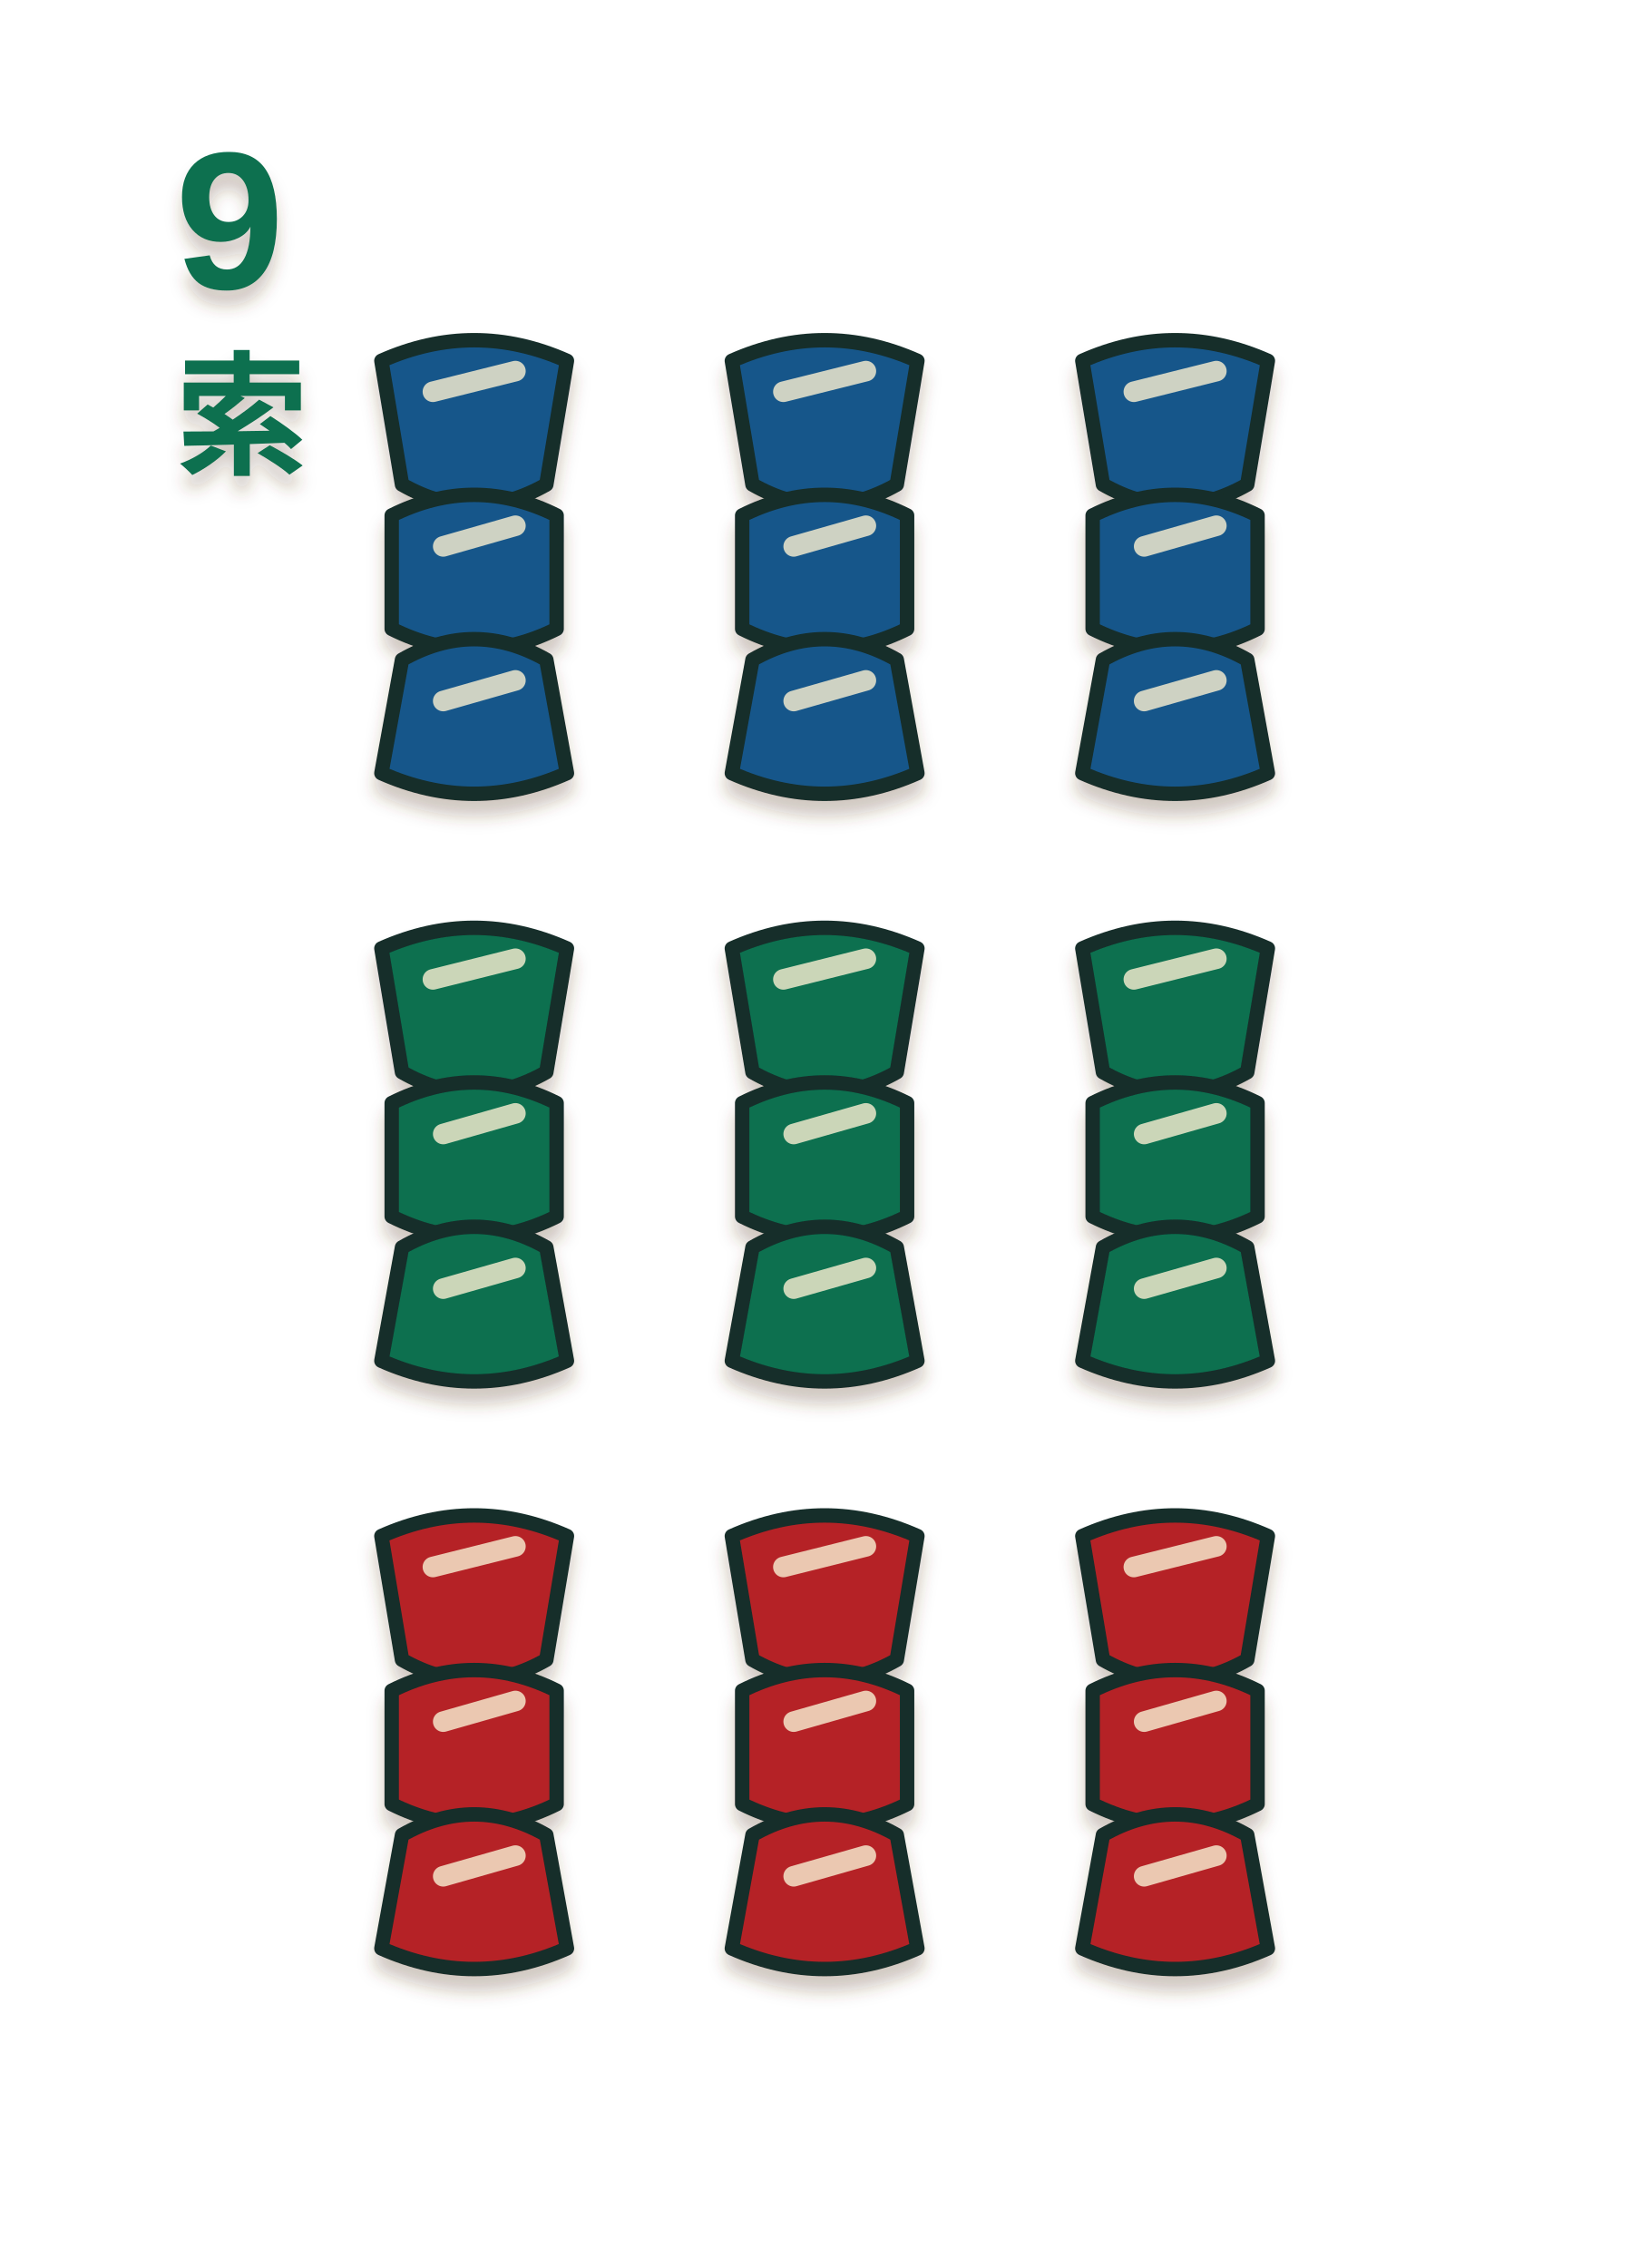
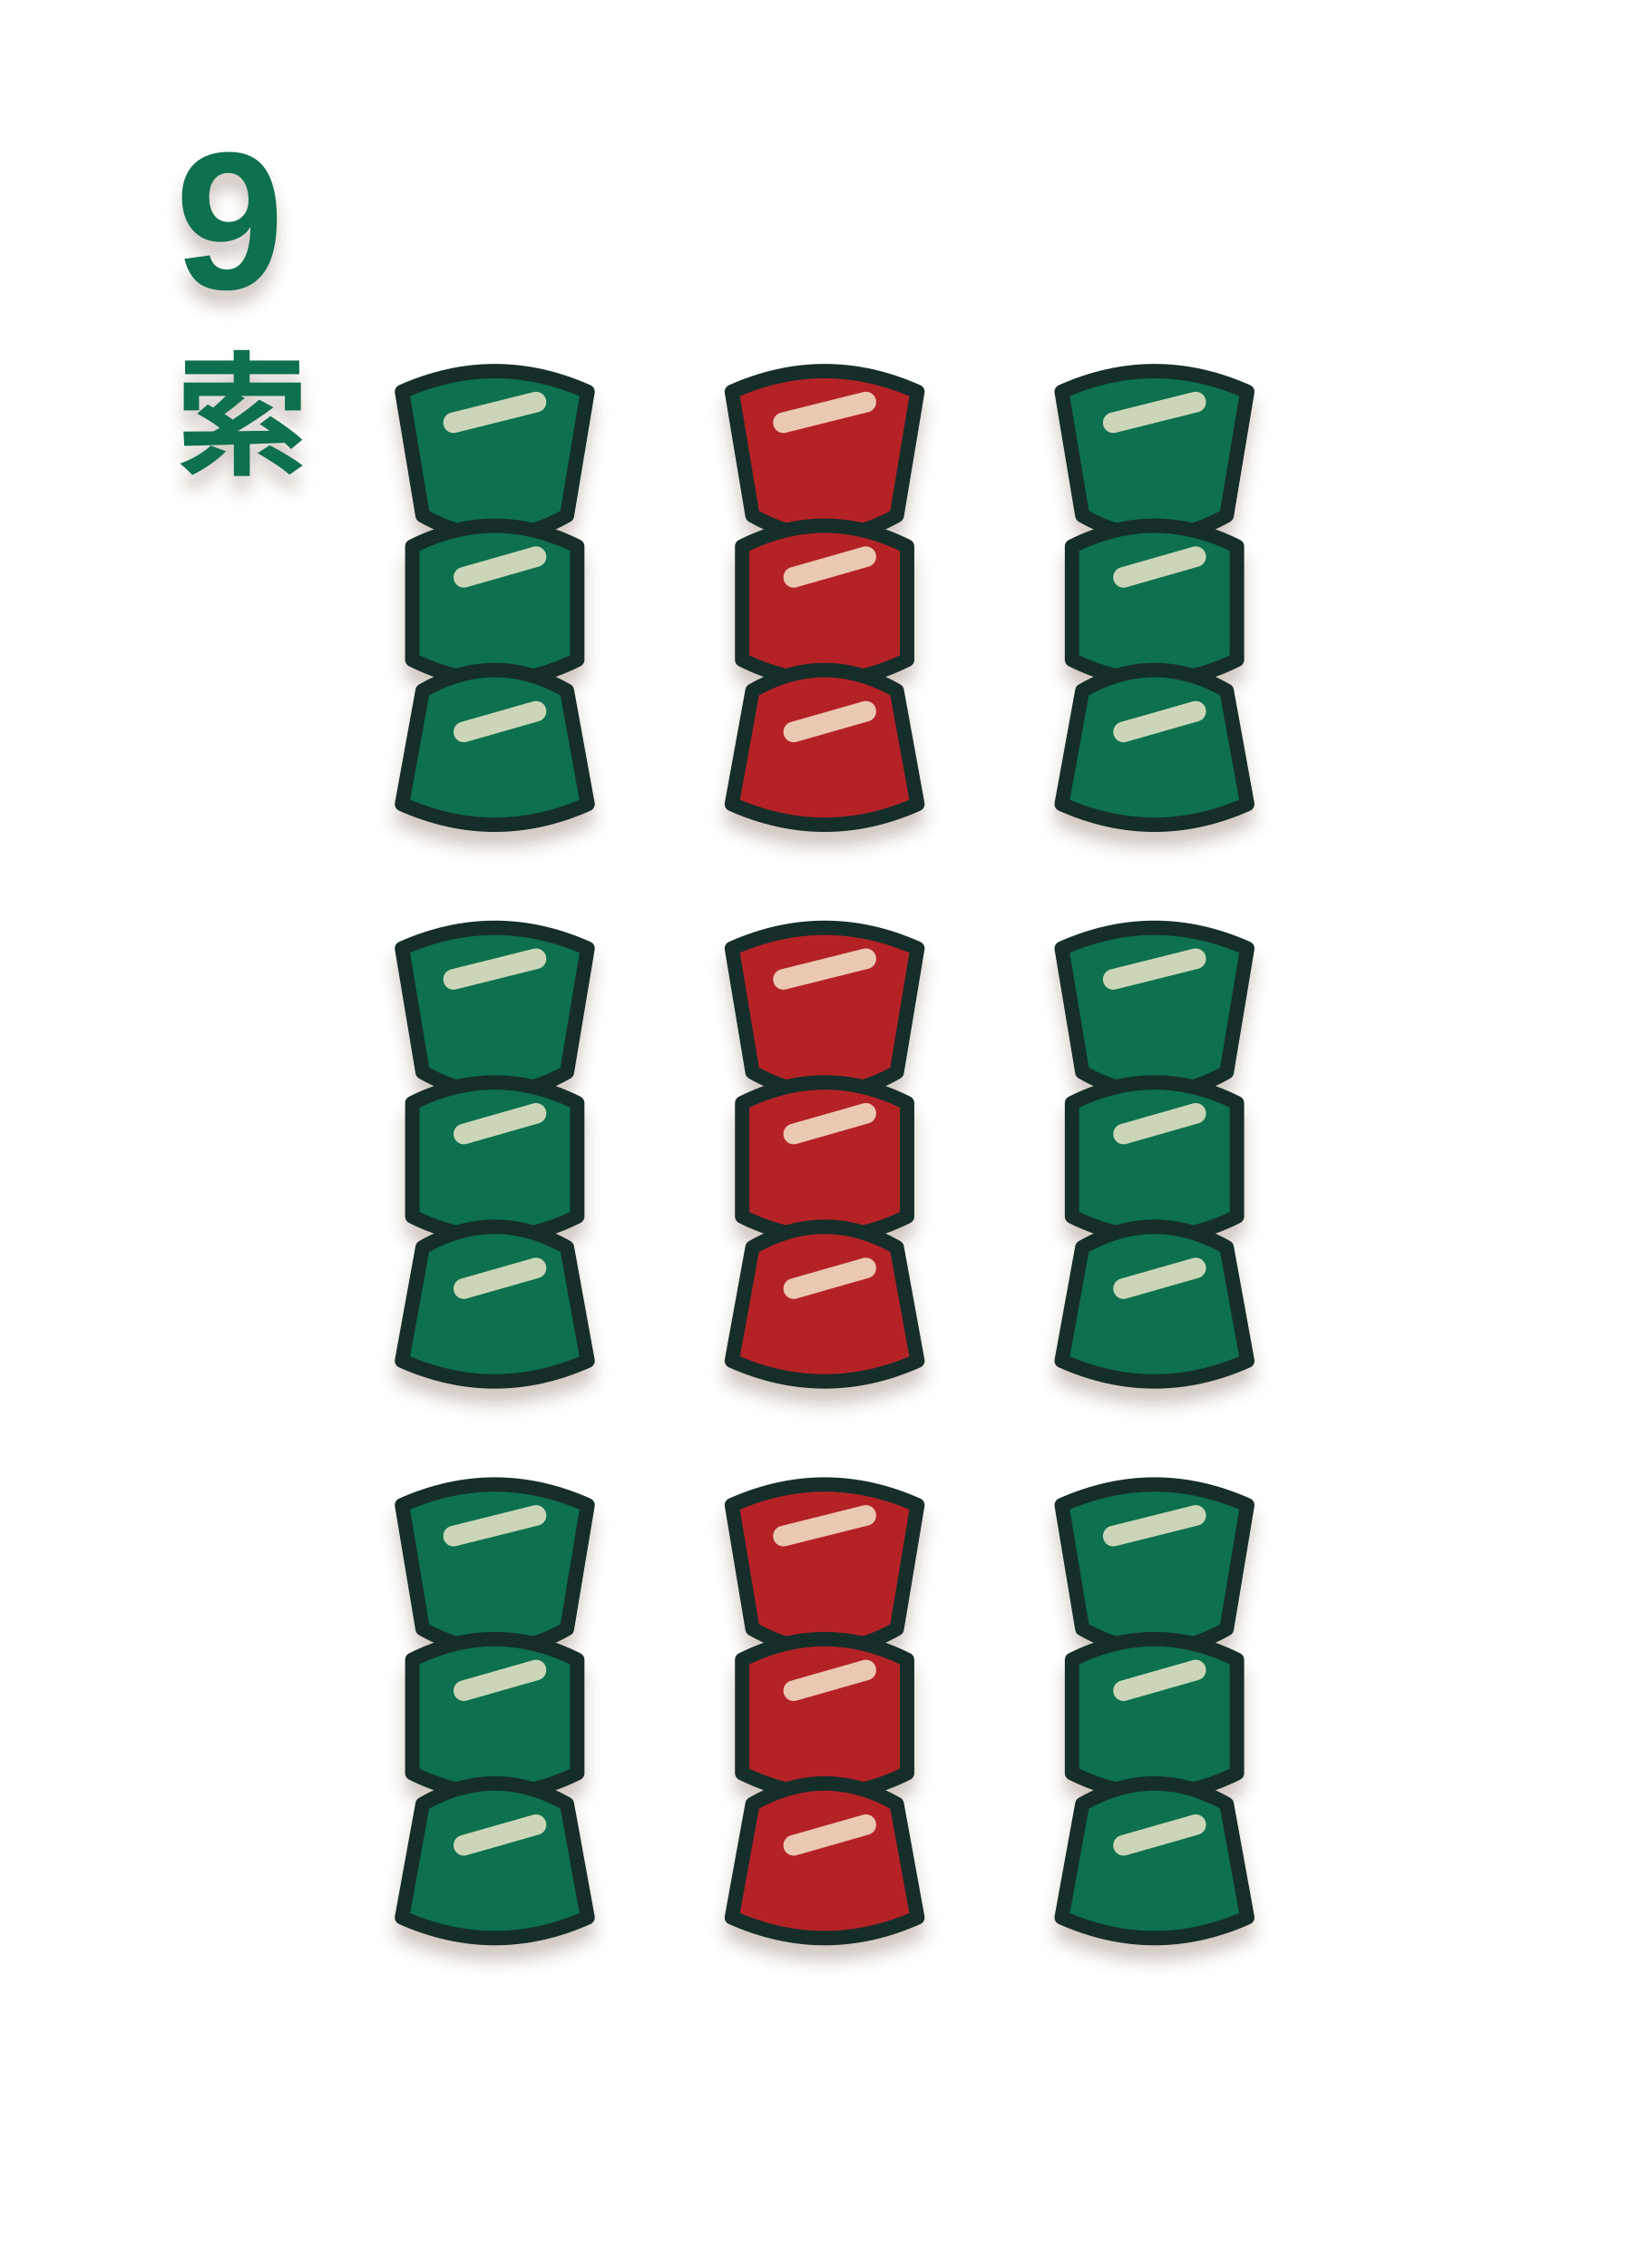
<svg xmlns="http://www.w3.org/2000/svg" viewBox="0 0 160 220">
  <defs>
    <filter id="soft">
      <feDropShadow dx="0" dy="1.5" stdDeviation=".8" flood-color="#5b3b1c" flood-opacity=".28" />
    </filter>
  </defs>
  <g filter="url(#soft)">
    <g font-family="Arial,Noto Sans TC,sans-serif" font-weight="800" fill="#08704f">
      <text x="17" y="28" font-size="19">9</text>
      <text x="17" y="45" font-size="13">索</text>
    </g>
-     <g transform="translate(46 55) scale(1)" stroke="#172d29" stroke-width="1.4" stroke-linejoin="round">
-       <path d="M-9-20Q0-24 9-20L7-8Q0-4-7-8Z" fill="#15568a" />
-       <path d="M-8-5Q0-9 8-5L8 6Q0 10-8 6Z" fill="#15568a" />
-       <path d="M-7 9Q0 5 7 9L9 20Q0 24-9 20Z" fill="#15568a" />
+     <g transform="translate(48 58) scale(1)" stroke="#172d29" stroke-width="1.4" stroke-linejoin="round">
+       <path d="M-9-20Q0-24 9-20L7-8Q0-4-7-8Z" fill="#08704f" />
+       <path d="M-8-5Q0-9 8-5L8 6Q0 10-8 6Z" fill="#08704f" />
+       <path d="M-7 9Q0 5 7 9L9 20Q0 24-9 20Z" fill="#08704f" />
      <path d="M-4-17L4-19M-3-2L4-4M-3 13L4 11" stroke="#f7edcf" stroke-width="2" stroke-linecap="round" opacity=".82" />
    </g>
-     <g transform="translate(80 55) scale(1)" stroke="#172d29" stroke-width="1.4" stroke-linejoin="round">
-       <path d="M-9-20Q0-24 9-20L7-8Q0-4-7-8Z" fill="#15568a" />
-       <path d="M-8-5Q0-9 8-5L8 6Q0 10-8 6Z" fill="#15568a" />
-       <path d="M-7 9Q0 5 7 9L9 20Q0 24-9 20Z" fill="#15568a" />
+     <g transform="translate(80 58) scale(1)" stroke="#172d29" stroke-width="1.4" stroke-linejoin="round">
+       <path d="M-9-20Q0-24 9-20L7-8Q0-4-7-8Z" fill="#b52227" />
+       <path d="M-8-5Q0-9 8-5L8 6Q0 10-8 6Z" fill="#b52227" />
+       <path d="M-7 9Q0 5 7 9L9 20Q0 24-9 20Z" fill="#b52227" />
      <path d="M-4-17L4-19M-3-2L4-4M-3 13L4 11" stroke="#f7edcf" stroke-width="2" stroke-linecap="round" opacity=".82" />
    </g>
-     <g transform="translate(114 55) scale(1)" stroke="#172d29" stroke-width="1.4" stroke-linejoin="round">
-       <path d="M-9-20Q0-24 9-20L7-8Q0-4-7-8Z" fill="#15568a" />
-       <path d="M-8-5Q0-9 8-5L8 6Q0 10-8 6Z" fill="#15568a" />
-       <path d="M-7 9Q0 5 7 9L9 20Q0 24-9 20Z" fill="#15568a" />
+     <g transform="translate(112 58) scale(1)" stroke="#172d29" stroke-width="1.4" stroke-linejoin="round">
+       <path d="M-9-20Q0-24 9-20L7-8Q0-4-7-8Z" fill="#08704f" />
+       <path d="M-8-5Q0-9 8-5L8 6Q0 10-8 6Z" fill="#08704f" />
+       <path d="M-7 9Q0 5 7 9L9 20Q0 24-9 20Z" fill="#08704f" />
      <path d="M-4-17L4-19M-3-2L4-4M-3 13L4 11" stroke="#f7edcf" stroke-width="2" stroke-linecap="round" opacity=".82" />
    </g>
-     <g transform="translate(46 112) scale(1)" stroke="#172d29" stroke-width="1.4" stroke-linejoin="round">
+     <g transform="translate(48 112) scale(1)" stroke="#172d29" stroke-width="1.4" stroke-linejoin="round">
      <path d="M-9-20Q0-24 9-20L7-8Q0-4-7-8Z" fill="#08704f" />
      <path d="M-8-5Q0-9 8-5L8 6Q0 10-8 6Z" fill="#08704f" />
      <path d="M-7 9Q0 5 7 9L9 20Q0 24-9 20Z" fill="#08704f" />
      <path d="M-4-17L4-19M-3-2L4-4M-3 13L4 11" stroke="#f7edcf" stroke-width="2" stroke-linecap="round" opacity=".82" />
    </g>
    <g transform="translate(80 112) scale(1)" stroke="#172d29" stroke-width="1.4" stroke-linejoin="round">
+       <path d="M-9-20Q0-24 9-20L7-8Q0-4-7-8Z" fill="#b52227" />
+       <path d="M-8-5Q0-9 8-5L8 6Q0 10-8 6Z" fill="#b52227" />
+       <path d="M-7 9Q0 5 7 9L9 20Q0 24-9 20Z" fill="#b52227" />
+       <path d="M-4-17L4-19M-3-2L4-4M-3 13L4 11" stroke="#f7edcf" stroke-width="2" stroke-linecap="round" opacity=".82" />
+     </g>
+     <g transform="translate(112 112) scale(1)" stroke="#172d29" stroke-width="1.4" stroke-linejoin="round">
      <path d="M-9-20Q0-24 9-20L7-8Q0-4-7-8Z" fill="#08704f" />
      <path d="M-8-5Q0-9 8-5L8 6Q0 10-8 6Z" fill="#08704f" />
      <path d="M-7 9Q0 5 7 9L9 20Q0 24-9 20Z" fill="#08704f" />
      <path d="M-4-17L4-19M-3-2L4-4M-3 13L4 11" stroke="#f7edcf" stroke-width="2" stroke-linecap="round" opacity=".82" />
    </g>
-     <g transform="translate(114 112) scale(1)" stroke="#172d29" stroke-width="1.4" stroke-linejoin="round">
+     <g transform="translate(48 166) scale(1)" stroke="#172d29" stroke-width="1.4" stroke-linejoin="round">
      <path d="M-9-20Q0-24 9-20L7-8Q0-4-7-8Z" fill="#08704f" />
      <path d="M-8-5Q0-9 8-5L8 6Q0 10-8 6Z" fill="#08704f" />
      <path d="M-7 9Q0 5 7 9L9 20Q0 24-9 20Z" fill="#08704f" />
      <path d="M-4-17L4-19M-3-2L4-4M-3 13L4 11" stroke="#f7edcf" stroke-width="2" stroke-linecap="round" opacity=".82" />
    </g>
-     <g transform="translate(46 169) scale(1)" stroke="#172d29" stroke-width="1.4" stroke-linejoin="round">
+     <g transform="translate(80 166) scale(1)" stroke="#172d29" stroke-width="1.4" stroke-linejoin="round">
      <path d="M-9-20Q0-24 9-20L7-8Q0-4-7-8Z" fill="#b52227" />
      <path d="M-8-5Q0-9 8-5L8 6Q0 10-8 6Z" fill="#b52227" />
      <path d="M-7 9Q0 5 7 9L9 20Q0 24-9 20Z" fill="#b52227" />
      <path d="M-4-17L4-19M-3-2L4-4M-3 13L4 11" stroke="#f7edcf" stroke-width="2" stroke-linecap="round" opacity=".82" />
    </g>
-     <g transform="translate(80 169) scale(1)" stroke="#172d29" stroke-width="1.4" stroke-linejoin="round">
-       <path d="M-9-20Q0-24 9-20L7-8Q0-4-7-8Z" fill="#b52227" />
-       <path d="M-8-5Q0-9 8-5L8 6Q0 10-8 6Z" fill="#b52227" />
-       <path d="M-7 9Q0 5 7 9L9 20Q0 24-9 20Z" fill="#b52227" />
-       <path d="M-4-17L4-19M-3-2L4-4M-3 13L4 11" stroke="#f7edcf" stroke-width="2" stroke-linecap="round" opacity=".82" />
-     </g>
-     <g transform="translate(114 169) scale(1)" stroke="#172d29" stroke-width="1.4" stroke-linejoin="round">
-       <path d="M-9-20Q0-24 9-20L7-8Q0-4-7-8Z" fill="#b52227" />
-       <path d="M-8-5Q0-9 8-5L8 6Q0 10-8 6Z" fill="#b52227" />
-       <path d="M-7 9Q0 5 7 9L9 20Q0 24-9 20Z" fill="#b52227" />
+     <g transform="translate(112 166) scale(1)" stroke="#172d29" stroke-width="1.4" stroke-linejoin="round">
+       <path d="M-9-20Q0-24 9-20L7-8Q0-4-7-8Z" fill="#08704f" />
+       <path d="M-8-5Q0-9 8-5L8 6Q0 10-8 6Z" fill="#08704f" />
+       <path d="M-7 9Q0 5 7 9L9 20Q0 24-9 20Z" fill="#08704f" />
      <path d="M-4-17L4-19M-3-2L4-4M-3 13L4 11" stroke="#f7edcf" stroke-width="2" stroke-linecap="round" opacity=".82" />
    </g>
  </g>
</svg>
